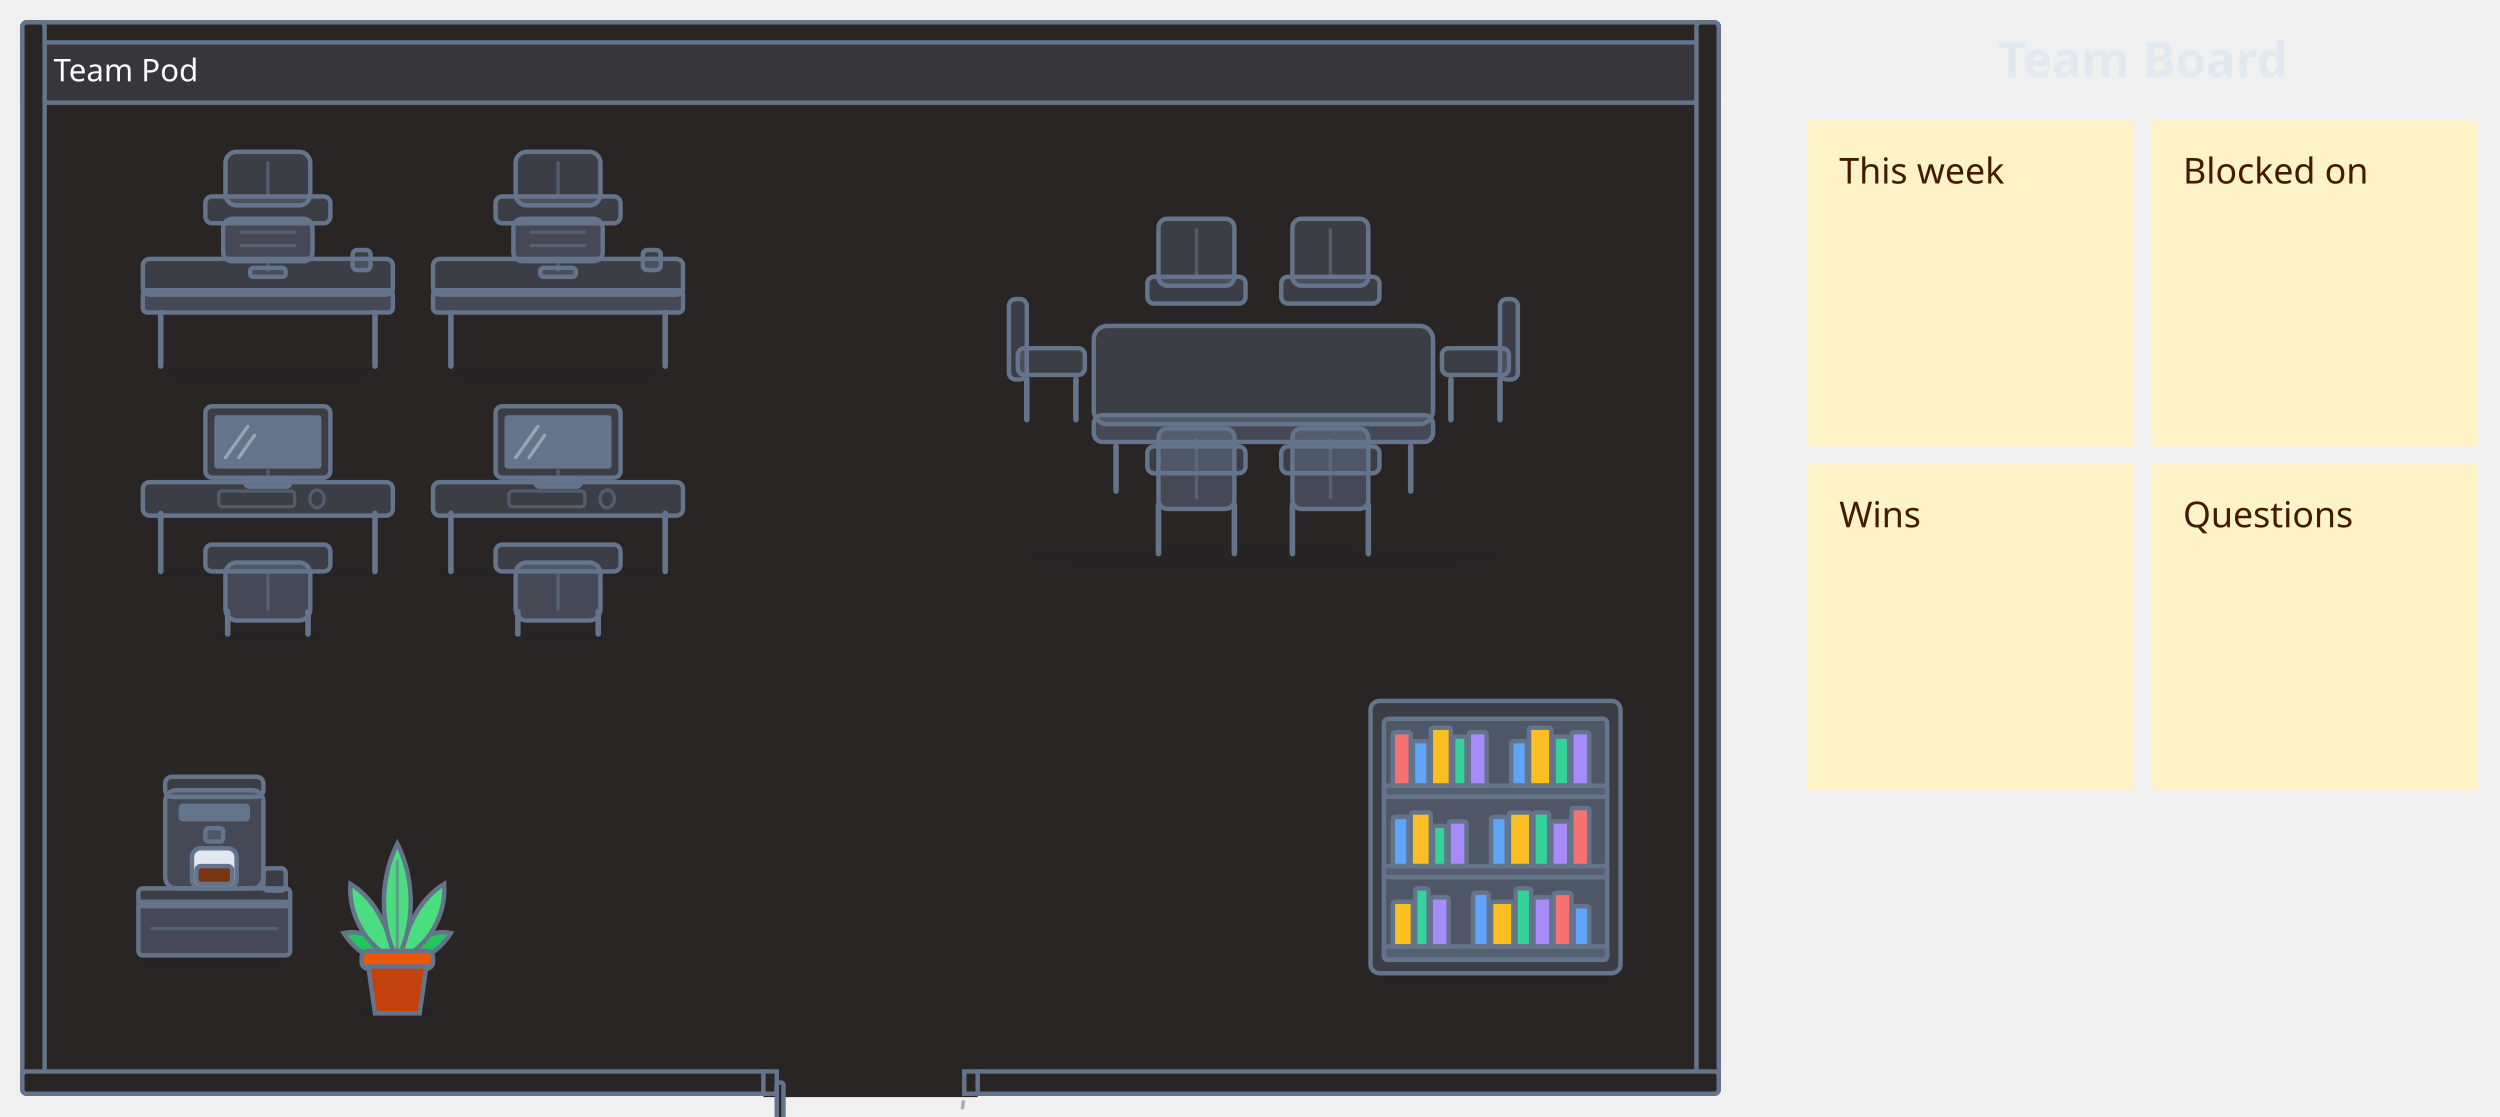
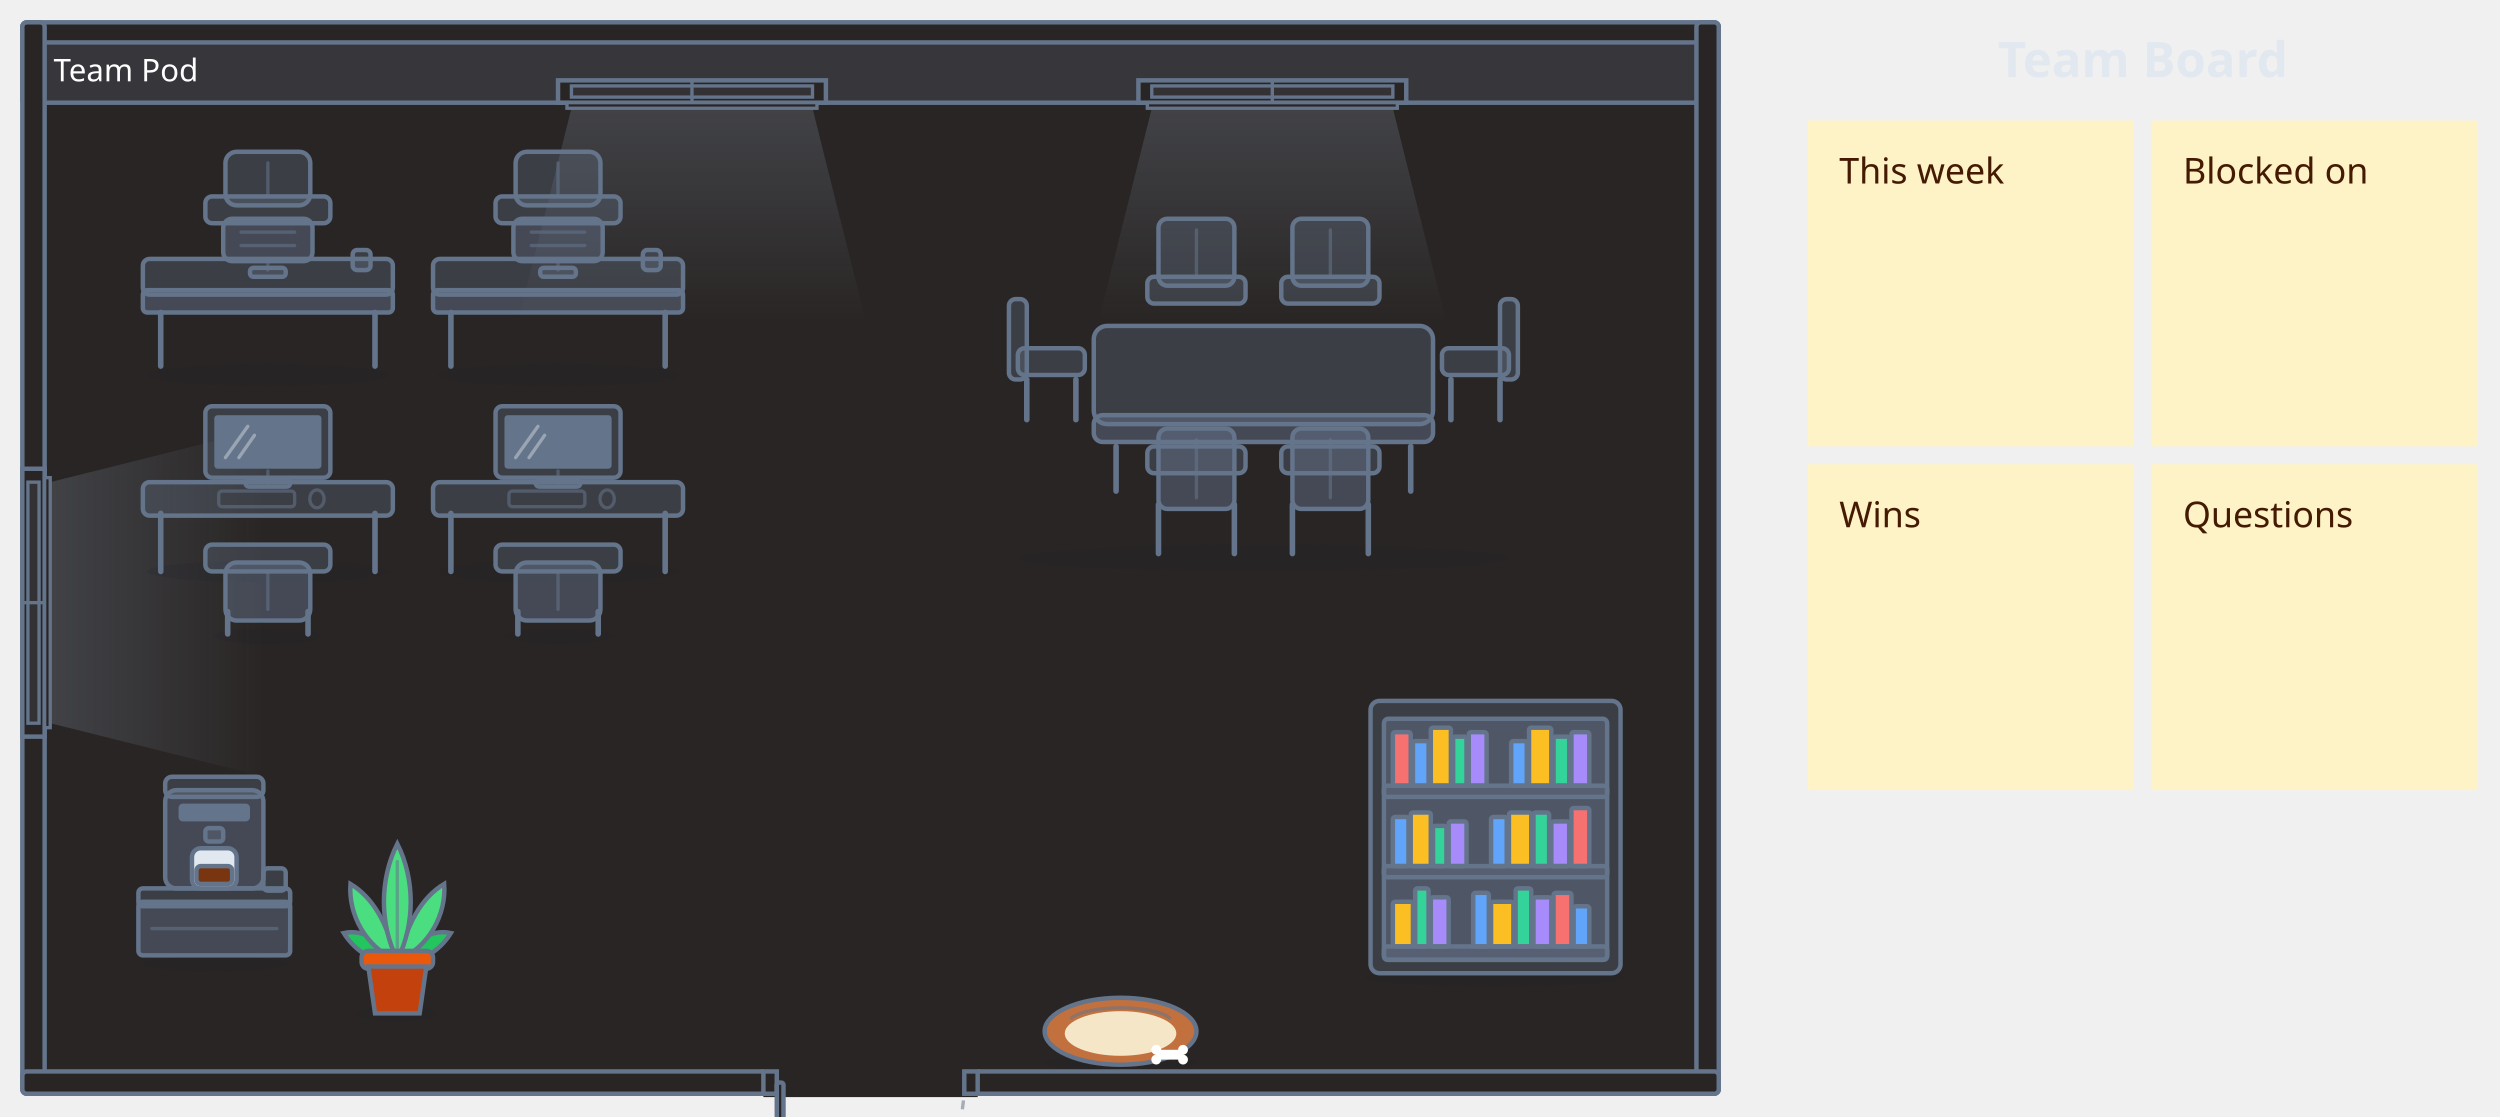
<svg xmlns="http://www.w3.org/2000/svg" width="1120" height="500" viewBox="-560 -262 1120 500">
  <g>
    <g font-family="system-ui, sans-serif">
      <g transform="translate(-550 -252)">
        <rect x="0" y="26" width="760" height="454" rx="3" fill="#292524" />
        <rect x="0" y="0" width="760" height="10" rx="2" fill="#292524" stroke="#64748b" stroke-width="2" />
        <rect x="0" y="9" width="760" height="27" rx="1" fill="#292524" stroke="#64748b" stroke-width="2" />
        <rect x="0" y="9" width="760" height="27" rx="1" fill="#64748b" opacity="0.22" />
        <rect x="0" y="0" width="10" height="480" rx="2" fill="#292524" stroke="#64748b" stroke-width="2" />
        <rect x="750" y="0" width="10" height="480" rx="2" fill="#292524" stroke="#64748b" stroke-width="2" />
        <rect x="0" y="470" width="760" height="10" rx="2" fill="#292524" stroke="#64748b" stroke-width="2" />
      </g>
    </g>
    <text x="-536" y="-231" font-family="system-ui, sans-serif" font-size="14" font-weight="400" fill="#ffffff" text-anchor="start" dominant-baseline="central">
      <tspan x="-536" dy="0">Team Pod</tspan>
    </text>
+   </g>
+   <g>
+     <g font-family="system-ui, sans-serif">
+       <g transform="translate(-310 -233)">
+         <defs>
+           <linearGradient id="window-light-team-pod-2" gradientUnits="userSpaceOnUse" x1="0" y1="19.5" x2="0" y2="115.5">
+             <stop offset="0" stop-color="#bfdbfe" stop-opacity="0.16" />
+             <stop offset="1" stop-color="#bfdbfe" stop-opacity="0" />
+           </linearGradient>
+         </defs>
+         <path d="M6 19.5L114 19.5L138 115.5L-18 115.5Z" fill="url(#window-light-team-pod-2)" />
+         <rect x="0" y="7" width="120" height="10" fill="#292524" stroke="#64748b" stroke-width="2" />
+         <rect x="6" y="9.5" width="108" height="5" fill="#64748b" fill-opacity="0.16" stroke="#64748b" stroke-width="1.5" />
+         <path d="M60 7V17" stroke="#64748b" stroke-width="1.5" />
+         <rect x="4" y="17" width="112" height="2.5" fill="#292524" stroke="#64748b" stroke-width="1.5" />
+       </g>
+     </g>
+   </g>
+   <g>
+     <g font-family="system-ui, sans-serif">
+       <g transform="translate(-50 -233)">
+         <defs>
+           <linearGradient id="window-light-team-pod-3" gradientUnits="userSpaceOnUse" x1="0" y1="19.5" x2="0" y2="115.5">
+             <stop offset="0" stop-color="#bfdbfe" stop-opacity="0.16" />
+             <stop offset="1" stop-color="#bfdbfe" stop-opacity="0" />
+           </linearGradient>
+         </defs>
+         <path d="M6 19.5L114 19.5L138 115.5L-18 115.5Z" fill="url(#window-light-team-pod-3)" />
+         <rect x="0" y="7" width="120" height="10" fill="#292524" stroke="#64748b" stroke-width="2" />
+         <rect x="6" y="9.5" width="108" height="5" fill="#64748b" fill-opacity="0.16" stroke="#64748b" stroke-width="1.5" />
+         <path d="M60 7V17" stroke="#64748b" stroke-width="1.5" />
+         <rect x="4" y="17" width="112" height="2.5" fill="#292524" stroke="#64748b" stroke-width="1.5" />
+       </g>
+     </g>
+   </g>
+   <g transform="rotate(270 -545 8)">
+     <g font-family="system-ui, sans-serif">
+       <g transform="translate(-605 -4)">
+         <defs>
+           <linearGradient id="window-light-team-pod-4" gradientUnits="userSpaceOnUse" x1="0" y1="19.5" x2="0" y2="115.5">
+             <stop offset="0" stop-color="#bfdbfe" stop-opacity="0.16" />
+             <stop offset="1" stop-color="#bfdbfe" stop-opacity="0" />
+           </linearGradient>
+         </defs>
+         <path d="M6 19.5L114 19.5L138 115.5L-18 115.5Z" fill="url(#window-light-team-pod-4)" />
+         <rect x="0" y="7" width="120" height="10" fill="#292524" stroke="#64748b" stroke-width="2" />
+         <rect x="6" y="9.5" width="108" height="5" fill="#64748b" fill-opacity="0.16" stroke="#64748b" stroke-width="1.5" />
+         <path d="M60 7V17" stroke="#64748b" stroke-width="1.5" />
+         <rect x="4" y="17" width="112" height="2.5" fill="#292524" stroke="#64748b" stroke-width="1.5" />
+       </g>
+     </g>
  </g>
  <g>
    <g font-family="system-ui, sans-serif">
      <g transform="translate(-218 211)">
        <rect x="0" y="5.5" width="96" height="13" fill="#292524" />
        <rect x="0" y="7" width="6" height="10" fill="#292524" stroke="#64748b" stroke-width="2" />
        <rect x="90" y="7" width="6" height="10" fill="#292524" stroke="#64748b" stroke-width="2" />
        <path d="M90 12 A84 84 0 0 1 7.5 96" fill="none" stroke="#64748b" stroke-width="1.5" opacity="0.55" stroke-dasharray="4 4" />
        <rect x="6" y="12" width="3" height="84" rx="1" fill="#292524" stroke="#64748b" stroke-width="2" />
      </g>
    </g>
  </g>
  <g>
    <g font-family="system-ui, sans-serif">
      <svg x="-500" y="-196" width="120" height="112" viewBox="0 0 120 112" preserveAspectRatio="xMidYMid meet" overflow="visible">
        <ellipse cx="60" cy="102" rx="54" ry="5" fill="#0f172a" opacity="0.12" />
        <rect x="41" y="2" width="38" height="24" rx="5" fill="rgba(100, 116, 139, 0.32)" stroke="#64748b" stroke-width="2" />
        <path d="M60 7v14" fill="none" stroke="#64748b" stroke-width="1.5" opacity="0.55" stroke-linecap="round" />
        <rect x="32" y="22" width="56" height="12" rx="3" fill="rgba(100, 116, 139, 0.32)" stroke="#64748b" stroke-width="2" />
        <path d="M12 74v24M108 74v24" fill="none" stroke="#64748b" stroke-width="2.5" stroke-linecap="round" />
        <rect x="4" y="50" width="112" height="16" rx="3" fill="rgba(100, 116, 139, 0.32)" stroke="#64748b" stroke-width="2" />
        <rect x="4" y="64" width="112" height="10" rx="2" fill="rgba(100, 116, 139, 0.32)" stroke="#64748b" stroke-width="2" />
        <rect x="4" y="64" width="112" height="10" rx="2" fill="#64748b" opacity="0.22" />
        <rect x="52" y="54" width="16" height="4" rx="1.5" fill="rgba(100, 116, 139, 0.32)" stroke="#64748b" stroke-width="2" />
        <path d="M60 50v5" fill="none" stroke="#64748b" stroke-width="1.5" opacity="0.55" stroke-linecap="round" />
        <rect x="40" y="32" width="40" height="19" rx="4" fill="rgba(100, 116, 139, 0.32)" stroke="#64748b" stroke-width="2" />
        <rect x="40" y="32" width="40" height="19" rx="4" fill="#64748b" opacity="0.22" />
        <path d="M48 38h24M48 44h24" fill="none" stroke="#64748b" stroke-width="1.5" opacity="0.55" stroke-linecap="round" />
        <rect x="98" y="46" width="8" height="9" rx="2" fill="rgba(100, 116, 139, 0.32)" stroke="#64748b" stroke-width="2" />
      </svg>
    </g>
  </g>
  <g>
    <g font-family="system-ui, sans-serif">
      <svg x="-370" y="-196" width="120" height="112" viewBox="0 0 120 112" preserveAspectRatio="xMidYMid meet" overflow="visible">
        <ellipse cx="60" cy="102" rx="54" ry="5" fill="#0f172a" opacity="0.12" />
        <rect x="41" y="2" width="38" height="24" rx="5" fill="rgba(100, 116, 139, 0.32)" stroke="#64748b" stroke-width="2" />
        <path d="M60 7v14" fill="none" stroke="#64748b" stroke-width="1.5" opacity="0.55" stroke-linecap="round" />
        <rect x="32" y="22" width="56" height="12" rx="3" fill="rgba(100, 116, 139, 0.32)" stroke="#64748b" stroke-width="2" />
        <path d="M12 74v24M108 74v24" fill="none" stroke="#64748b" stroke-width="2.5" stroke-linecap="round" />
        <rect x="4" y="50" width="112" height="16" rx="3" fill="rgba(100, 116, 139, 0.32)" stroke="#64748b" stroke-width="2" />
        <rect x="4" y="64" width="112" height="10" rx="2" fill="rgba(100, 116, 139, 0.32)" stroke="#64748b" stroke-width="2" />
        <rect x="4" y="64" width="112" height="10" rx="2" fill="#64748b" opacity="0.22" />
        <rect x="52" y="54" width="16" height="4" rx="1.5" fill="rgba(100, 116, 139, 0.32)" stroke="#64748b" stroke-width="2" />
        <path d="M60 50v5" fill="none" stroke="#64748b" stroke-width="1.5" opacity="0.55" stroke-linecap="round" />
        <rect x="40" y="32" width="40" height="19" rx="4" fill="rgba(100, 116, 139, 0.32)" stroke="#64748b" stroke-width="2" />
        <rect x="40" y="32" width="40" height="19" rx="4" fill="#64748b" opacity="0.22" />
        <path d="M48 38h24M48 44h24" fill="none" stroke="#64748b" stroke-width="1.5" opacity="0.55" stroke-linecap="round" />
        <rect x="98" y="46" width="8" height="9" rx="2" fill="rgba(100, 116, 139, 0.32)" stroke="#64748b" stroke-width="2" />
      </svg>
    </g>
  </g>
  <g>
    <g font-family="system-ui, sans-serif">
      <svg x="-500" y="-84" width="120" height="112" viewBox="0 0 120 112" preserveAspectRatio="xMidYMid meet" overflow="visible">
        <ellipse cx="60" cy="78" rx="54" ry="5" fill="#0f172a" opacity="0.12" />
        <path d="M12 52v26M108 52v26" fill="none" stroke="#64748b" stroke-width="2.5" stroke-linecap="round" />
        <rect x="4" y="38" width="112" height="15" rx="3" fill="rgba(100, 116, 139, 0.32)" stroke="#64748b" stroke-width="2" />
        <path d="M60 33v6" fill="none" stroke="#64748b" stroke-width="1.5" opacity="0.55" stroke-linecap="round" />
        <rect x="50" y="37" width="20" height="3" rx="1.5" fill="rgba(100, 116, 139, 0.32)" stroke="#64748b" stroke-width="2" />
        <rect x="32" y="4" width="56" height="32" rx="3" fill="rgba(100, 116, 139, 0.32)" stroke="#64748b" stroke-width="2" />
        <rect x="36" y="8" width="48" height="24" rx="1.5" fill="#64748b" />
        <path d="M41 27l10-14M47 27l7-10" fill="none" stroke="#ffffff" stroke-width="1.5" opacity="0.35" stroke-linecap="round" />
        <rect x="38" y="42" width="34" height="7" rx="1.5" fill="none" stroke="#64748b" stroke-width="1.5" opacity="0.55" stroke-linecap="round" />
        <ellipse cx="82" cy="45.5" rx="3.2" ry="4" fill="none" stroke="#64748b" stroke-width="1.5" opacity="0.55" stroke-linecap="round" />
        <ellipse cx="60" cy="107" rx="24" ry="3.5" fill="#0f172a" opacity="0.12" />
        <rect x="32" y="66" width="56" height="12" rx="3" fill="rgba(100, 116, 139, 0.32)" stroke="#64748b" stroke-width="2" />
        <path d="M42 96v10M78 96v10" fill="none" stroke="#64748b" stroke-width="2.5" stroke-linecap="round" />
        <rect x="41" y="74" width="38" height="26" rx="5" fill="rgba(100, 116, 139, 0.32)" stroke="#64748b" stroke-width="2" />
        <rect x="41" y="74" width="38" height="26" rx="5" fill="#64748b" opacity="0.22" />
        <path d="M60 79v16" fill="none" stroke="#64748b" stroke-width="1.5" opacity="0.55" stroke-linecap="round" />
      </svg>
    </g>
  </g>
  <g>
    <g font-family="system-ui, sans-serif">
      <svg x="-370" y="-84" width="120" height="112" viewBox="0 0 120 112" preserveAspectRatio="xMidYMid meet" overflow="visible">
        <ellipse cx="60" cy="78" rx="54" ry="5" fill="#0f172a" opacity="0.12" />
        <path d="M12 52v26M108 52v26" fill="none" stroke="#64748b" stroke-width="2.5" stroke-linecap="round" />
        <rect x="4" y="38" width="112" height="15" rx="3" fill="rgba(100, 116, 139, 0.32)" stroke="#64748b" stroke-width="2" />
        <path d="M60 33v6" fill="none" stroke="#64748b" stroke-width="1.5" opacity="0.55" stroke-linecap="round" />
        <rect x="50" y="37" width="20" height="3" rx="1.5" fill="rgba(100, 116, 139, 0.32)" stroke="#64748b" stroke-width="2" />
        <rect x="32" y="4" width="56" height="32" rx="3" fill="rgba(100, 116, 139, 0.32)" stroke="#64748b" stroke-width="2" />
        <rect x="36" y="8" width="48" height="24" rx="1.5" fill="#64748b" />
        <path d="M41 27l10-14M47 27l7-10" fill="none" stroke="#ffffff" stroke-width="1.5" opacity="0.35" stroke-linecap="round" />
        <rect x="38" y="42" width="34" height="7" rx="1.5" fill="none" stroke="#64748b" stroke-width="1.5" opacity="0.55" stroke-linecap="round" />
        <ellipse cx="82" cy="45.5" rx="3.2" ry="4" fill="none" stroke="#64748b" stroke-width="1.5" opacity="0.55" stroke-linecap="round" />
        <ellipse cx="60" cy="107" rx="24" ry="3.5" fill="#0f172a" opacity="0.12" />
        <rect x="32" y="66" width="56" height="12" rx="3" fill="rgba(100, 116, 139, 0.32)" stroke="#64748b" stroke-width="2" />
        <path d="M42 96v10M78 96v10" fill="none" stroke="#64748b" stroke-width="2.5" stroke-linecap="round" />
        <rect x="41" y="74" width="38" height="26" rx="5" fill="rgba(100, 116, 139, 0.32)" stroke="#64748b" stroke-width="2" />
        <rect x="41" y="74" width="38" height="26" rx="5" fill="#64748b" opacity="0.22" />
        <path d="M60 79v16" fill="none" stroke="#64748b" stroke-width="1.5" opacity="0.55" stroke-linecap="round" />
      </svg>
    </g>
  </g>
  <g>
    <g font-family="system-ui, sans-serif">
      <svg x="-110" y="-172" width="232" height="168" viewBox="0 0 232 168" preserveAspectRatio="xMidYMid meet" overflow="visible">
        <ellipse cx="116" cy="160" rx="110" ry="6" fill="#0f172a" opacity="0.12" />
        <rect x="69" y="8" width="34" height="30" rx="4" fill="rgba(100, 116, 139, 0.32)" stroke="#64748b" stroke-width="2" />
        <path d="M86 13v20" fill="none" stroke="#64748b" stroke-width="1.5" opacity="0.55" stroke-linecap="round" />
        <rect x="64" y="34" width="44" height="12" rx="3" fill="rgba(100, 116, 139, 0.32)" stroke="#64748b" stroke-width="2" />
        <rect x="129" y="8" width="34" height="30" rx="4" fill="rgba(100, 116, 139, 0.32)" stroke="#64748b" stroke-width="2" />
        <path d="M146 13v20" fill="none" stroke="#64748b" stroke-width="1.5" opacity="0.55" stroke-linecap="round" />
        <rect x="124" y="34" width="44" height="12" rx="3" fill="rgba(100, 116, 139, 0.32)" stroke="#64748b" stroke-width="2" />
        <path d="M10 80v18M32 80v18" fill="none" stroke="#64748b" stroke-width="2.5" stroke-linecap="round" />
        <rect x="6" y="66" width="30" height="12" rx="3" fill="rgba(100, 116, 139, 0.32)" stroke="#64748b" stroke-width="2" />
        <rect x="2" y="44" width="8" height="36" rx="3" fill="rgba(100, 116, 139, 0.32)" stroke="#64748b" stroke-width="2" />
        <path d="M200 80v18M222 80v18" fill="none" stroke="#64748b" stroke-width="2.5" stroke-linecap="round" />
        <rect x="196" y="66" width="30" height="12" rx="3" fill="rgba(100, 116, 139, 0.32)" stroke="#64748b" stroke-width="2" />
        <rect x="222" y="44" width="8" height="36" rx="3" fill="rgba(100, 116, 139, 0.32)" stroke="#64748b" stroke-width="2" />
        <path d="M50 110v20M182 110v20" fill="none" stroke="#64748b" stroke-width="2.5" stroke-linecap="round" />
        <rect x="40" y="56" width="152" height="44" rx="6" fill="rgba(100, 116, 139, 0.32)" stroke="#64748b" stroke-width="2" />
        <rect x="40" y="96" width="152" height="12" rx="4" fill="rgba(100, 116, 139, 0.32)" stroke="#64748b" stroke-width="2" />
        <rect x="40" y="96" width="152" height="12" rx="4" fill="#64748b" opacity="0.22" />
        <path d="M69 136v22M103 136v22" fill="none" stroke="#64748b" stroke-width="2.5" stroke-linecap="round" />
        <rect x="64" y="110" width="44" height="12" rx="3" fill="rgba(100, 116, 139, 0.32)" stroke="#64748b" stroke-width="2" />
        <rect x="69" y="102" width="34" height="36" rx="4" fill="rgba(100, 116, 139, 0.32)" stroke="#64748b" stroke-width="2" />
        <rect x="69" y="102" width="34" height="36" rx="4" fill="#64748b" opacity="0.22" />
        <path d="M86 107v26" fill="none" stroke="#64748b" stroke-width="1.5" opacity="0.55" stroke-linecap="round" />
        <path d="M129 136v22M163 136v22" fill="none" stroke="#64748b" stroke-width="2.5" stroke-linecap="round" />
        <rect x="124" y="110" width="44" height="12" rx="3" fill="rgba(100, 116, 139, 0.32)" stroke="#64748b" stroke-width="2" />
        <rect x="129" y="102" width="34" height="36" rx="4" fill="rgba(100, 116, 139, 0.32)" stroke="#64748b" stroke-width="2" />
        <rect x="129" y="102" width="34" height="36" rx="4" fill="#64748b" opacity="0.22" />
        <path d="M146 107v26" fill="none" stroke="#64748b" stroke-width="1.5" opacity="0.55" stroke-linecap="round" />
      </svg>
    </g>
  </g>
  <g>
    <g font-family="system-ui, sans-serif">
      <svg x="-500" y="78" width="72" height="96" viewBox="0 0 72 96" preserveAspectRatio="xMidYMid meet" overflow="visible">
        <ellipse cx="36" cy="92" rx="32" ry="3.5" fill="#0f172a" opacity="0.12" />
        <rect x="2" y="64" width="68" height="24" rx="2" fill="rgba(100, 116, 139, 0.32)" stroke="#64748b" stroke-width="2" />
        <rect x="2" y="64" width="68" height="24" rx="2" fill="#64748b" opacity="0.22" />
        <path d="M8 76h56" fill="none" stroke="#64748b" stroke-width="1.5" opacity="0.55" stroke-linecap="round" />
        <rect x="2" y="58" width="68" height="8" rx="2" fill="rgba(100, 116, 139, 0.32)" stroke="#64748b" stroke-width="2" />
        <rect x="14" y="14" width="44" height="44" rx="5" fill="rgba(100, 116, 139, 0.32)" stroke="#64748b" stroke-width="2" />
        <rect x="14" y="14" width="44" height="44" rx="5" fill="#64748b" opacity="0.22" />
        <rect x="14" y="8" width="44" height="9" rx="3" fill="rgba(100, 116, 139, 0.32)" stroke="#64748b" stroke-width="2" />
        <rect x="20" y="20" width="32" height="8" rx="2" fill="#64748b" />
        <rect x="32" y="31" width="8" height="6" rx="1.5" fill="rgba(100, 116, 139, 0.32)" stroke="#64748b" stroke-width="2" />
        <rect x="26" y="40" width="20" height="18" rx="4" fill="#e2e8f0" stroke="#64748b" stroke-width="2" />
        <rect x="28" y="48" width="16" height="8" rx="2" fill="#78350f" stroke="#64748b" stroke-width="2" />
        <rect x="58" y="49" width="10" height="10" rx="2" fill="rgba(100, 116, 139, 0.32)" stroke="#64748b" stroke-width="2" />
      </svg>
    </g>
  </g>
  <g>
    <g font-family="system-ui, sans-serif">
      <svg x="-410" y="108" width="56" height="88" viewBox="0 0 56 88" preserveAspectRatio="xMidYMid meet" overflow="visible">
        <ellipse cx="28" cy="84" rx="18" ry="3.5" fill="#0f172a" opacity="0.12" />
        <path d="M27 61C18 62 9 56 4 48C13 46 22 52 27 61Z" fill="#22c55e" stroke="#64748b" stroke-width="2" />
        <path d="M29 61C38 62 47 56 52 48C43 46 34 52 29 61Z" fill="#22c55e" stroke="#64748b" stroke-width="2" />
        <path d="M27 60C14 54 6 40 7 26C17 32 24 44 27 60Z" fill="#4ade80" stroke="#64748b" stroke-width="2" />
        <path d="M29 60C42 54 50 40 49 26C39 32 32 44 29 60Z" fill="#4ade80" stroke="#64748b" stroke-width="2" />
        <path d="M28 60C20 44 20 24 28 8C36 24 36 44 28 60Z" fill="#4ade80" stroke="#64748b" stroke-width="2" />
        <path d="M28 56V16" fill="none" stroke="#64748b" stroke-width="1.5" opacity="0.55" stroke-linecap="round" />
        <rect x="12" y="56" width="32" height="8" rx="3" fill="#ea580c" stroke="#64748b" stroke-width="2" />
        <path d="M15 63H41L38 84H18Z" fill="#c2410c" stroke="#64748b" stroke-width="2" />
      </svg>
    </g>
  </g>
  <g>
    <g font-family="system-ui, sans-serif">
      <svg x="50" y="48" width="120" height="132" viewBox="0 0 120 132" preserveAspectRatio="xMidYMid meet" overflow="visible">
        <ellipse cx="60" cy="128" rx="58" ry="4" fill="#0f172a" opacity="0.12" />
        <rect x="4" y="4" width="112" height="122" rx="4" fill="rgba(100, 116, 139, 0.32)" stroke="#64748b" stroke-width="2" />
        <rect x="10" y="12" width="100" height="108" rx="2" fill="rgba(100, 116, 139, 0.32)" stroke="#64748b" stroke-width="2" />
        <rect x="10" y="12" width="100" height="108" rx="2" fill="#64748b" opacity="0.22" />
        <rect x="14" y="18" width="8" height="24" rx="1" fill="#f87171" stroke="#64748b" stroke-width="2" />
        <rect x="23" y="22" width="7" height="20" rx="1" fill="#60a5fa" stroke="#64748b" stroke-width="2" />
        <rect x="31" y="16" width="9" height="26" rx="1" fill="#fbbf24" stroke="#64748b" stroke-width="2" />
        <rect x="41" y="20" width="6" height="22" rx="1" fill="#34d399" stroke="#64748b" stroke-width="2" />
        <rect x="48" y="18" width="8" height="24" rx="1" fill="#a78bfa" stroke="#64748b" stroke-width="2" />
        <rect x="67" y="22" width="7" height="20" rx="1" fill="#60a5fa" stroke="#64748b" stroke-width="2" />
        <rect x="75" y="16" width="10" height="26" rx="1" fill="#fbbf24" stroke="#64748b" stroke-width="2" />
        <rect x="86" y="20" width="7" height="22" rx="1" fill="#34d399" stroke="#64748b" stroke-width="2" />
        <rect x="94" y="18" width="8" height="24" rx="1" fill="#a78bfa" stroke="#64748b" stroke-width="2" />
        <rect x="10" y="42" width="100" height="5" rx="1.5" fill="rgba(100, 116, 139, 0.32)" stroke="#64748b" stroke-width="2" />
        <rect x="14" y="56" width="7" height="22" rx="1" fill="#60a5fa" stroke="#64748b" stroke-width="2" />
        <rect x="22" y="54" width="9" height="24" rx="1" fill="#fbbf24" stroke="#64748b" stroke-width="2" />
        <rect x="32" y="60" width="6" height="18" rx="1" fill="#34d399" stroke="#64748b" stroke-width="2" />
        <rect x="39" y="58" width="8" height="20" rx="1" fill="#a78bfa" stroke="#64748b" stroke-width="2" />
        <rect x="58" y="56" width="7" height="22" rx="1" fill="#60a5fa" stroke="#64748b" stroke-width="2" />
        <rect x="66" y="54" width="10" height="24" rx="1" fill="#fbbf24" stroke="#64748b" stroke-width="2" />
        <rect x="77" y="54" width="7" height="24" rx="1" fill="#34d399" stroke="#64748b" stroke-width="2" />
        <rect x="85" y="58" width="8" height="20" rx="1" fill="#a78bfa" stroke="#64748b" stroke-width="2" />
        <rect x="94" y="52" width="8" height="26" rx="1" fill="#f87171" stroke="#64748b" stroke-width="2" />
        <rect x="10" y="78" width="100" height="5" rx="1.5" fill="rgba(100, 116, 139, 0.32)" stroke="#64748b" stroke-width="2" />
        <rect x="14" y="94" width="9" height="20" rx="1" fill="#fbbf24" stroke="#64748b" stroke-width="2" />
        <rect x="24" y="88" width="6" height="26" rx="1" fill="#34d399" stroke="#64748b" stroke-width="2" />
        <rect x="31" y="92" width="8" height="22" rx="1" fill="#a78bfa" stroke="#64748b" stroke-width="2" />
        <rect x="50" y="90" width="7" height="24" rx="1" fill="#60a5fa" stroke="#64748b" stroke-width="2" />
        <rect x="58" y="94" width="10" height="20" rx="1" fill="#fbbf24" stroke="#64748b" stroke-width="2" />
        <rect x="69" y="88" width="7" height="26" rx="1" fill="#34d399" stroke="#64748b" stroke-width="2" />
        <rect x="77" y="92" width="8" height="22" rx="1" fill="#a78bfa" stroke="#64748b" stroke-width="2" />
        <rect x="86" y="90" width="8" height="24" rx="1" fill="#f87171" stroke="#64748b" stroke-width="2" />
        <rect x="95" y="96" width="7" height="18" rx="1" fill="#60a5fa" stroke="#64748b" stroke-width="2" />
        <rect x="10" y="114" width="100" height="6" rx="1.5" fill="rgba(100, 116, 139, 0.32)" stroke="#64748b" stroke-width="2" />
      </svg>
    </g>
  </g>
  <g>
+     <g font-family="system-ui, sans-serif">
+       <svg x="-94" y="170" width="72" height="48" viewBox="0 0 72 48" preserveAspectRatio="xMidYMid meet" overflow="visible">
+         <ellipse cx="36" cy="44" rx="34" ry="3" fill="#0f172a" opacity="0.12" />
+         <ellipse cx="36" cy="30" rx="34" ry="15" fill="#c2703d" stroke="#64748b" stroke-width="2" />
+         <ellipse cx="36" cy="31" rx="25" ry="10" fill="#f5e6c8" />
+         <path d="M14 24C22 18 50 18 58 24" fill="none" stroke="#64748b" stroke-width="1.5" opacity="0.55" stroke-linecap="round" />
+         <path d="M52 40.5a2.2 2.2 0 1 1 2.2-2.2h7.6a2.2 2.2 0 1 1 2.2 2.2a2.2 2.2 0 1 1-2.2 2.2h-7.6a2.2 2.2 0 1 1-2.2-2.2Z" fill="#ffffff" />
+       </svg>
+     </g>
+   </g>
+   <g>
    <text x="400" y="-236" font-family="system-ui, sans-serif" font-size="22" font-weight="600" fill="#e2e8f0" text-anchor="middle" dominant-baseline="central">
      <tspan x="400" dy="0">Team Board</tspan>
    </text>
  </g>
  <g>
    <rect x="250" y="-208" width="146" height="146" rx="0" fill="#fef3c7" stroke="none" stroke-width="1.5" />
    <text x="264" y="-186" font-family="system-ui, sans-serif" font-size="16" font-weight="400" fill="#451a03" text-anchor="start" dominant-baseline="central">
      <tspan x="264" dy="0">This week</tspan>
    </text>
  </g>
  <g>
    <rect x="404" y="-208" width="146" height="146" rx="0" fill="#fef3c7" stroke="none" stroke-width="1.5" />
    <text x="418" y="-186" font-family="system-ui, sans-serif" font-size="16" font-weight="400" fill="#451a03" text-anchor="start" dominant-baseline="central">
      <tspan x="418" dy="0">Blocked on</tspan>
    </text>
  </g>
  <g>
    <rect x="250" y="-54" width="146" height="146" rx="0" fill="#fef3c7" stroke="none" stroke-width="1.5" />
    <text x="264" y="-32" font-family="system-ui, sans-serif" font-size="16" font-weight="400" fill="#451a03" text-anchor="start" dominant-baseline="central">
      <tspan x="264" dy="0">Wins</tspan>
    </text>
  </g>
  <g>
    <rect x="404" y="-54" width="146" height="146" rx="0" fill="#fef3c7" stroke="none" stroke-width="1.5" />
    <text x="418" y="-32" font-family="system-ui, sans-serif" font-size="16" font-weight="400" fill="#451a03" text-anchor="start" dominant-baseline="central">
      <tspan x="418" dy="0">Questions</tspan>
    </text>
  </g>
</svg>
